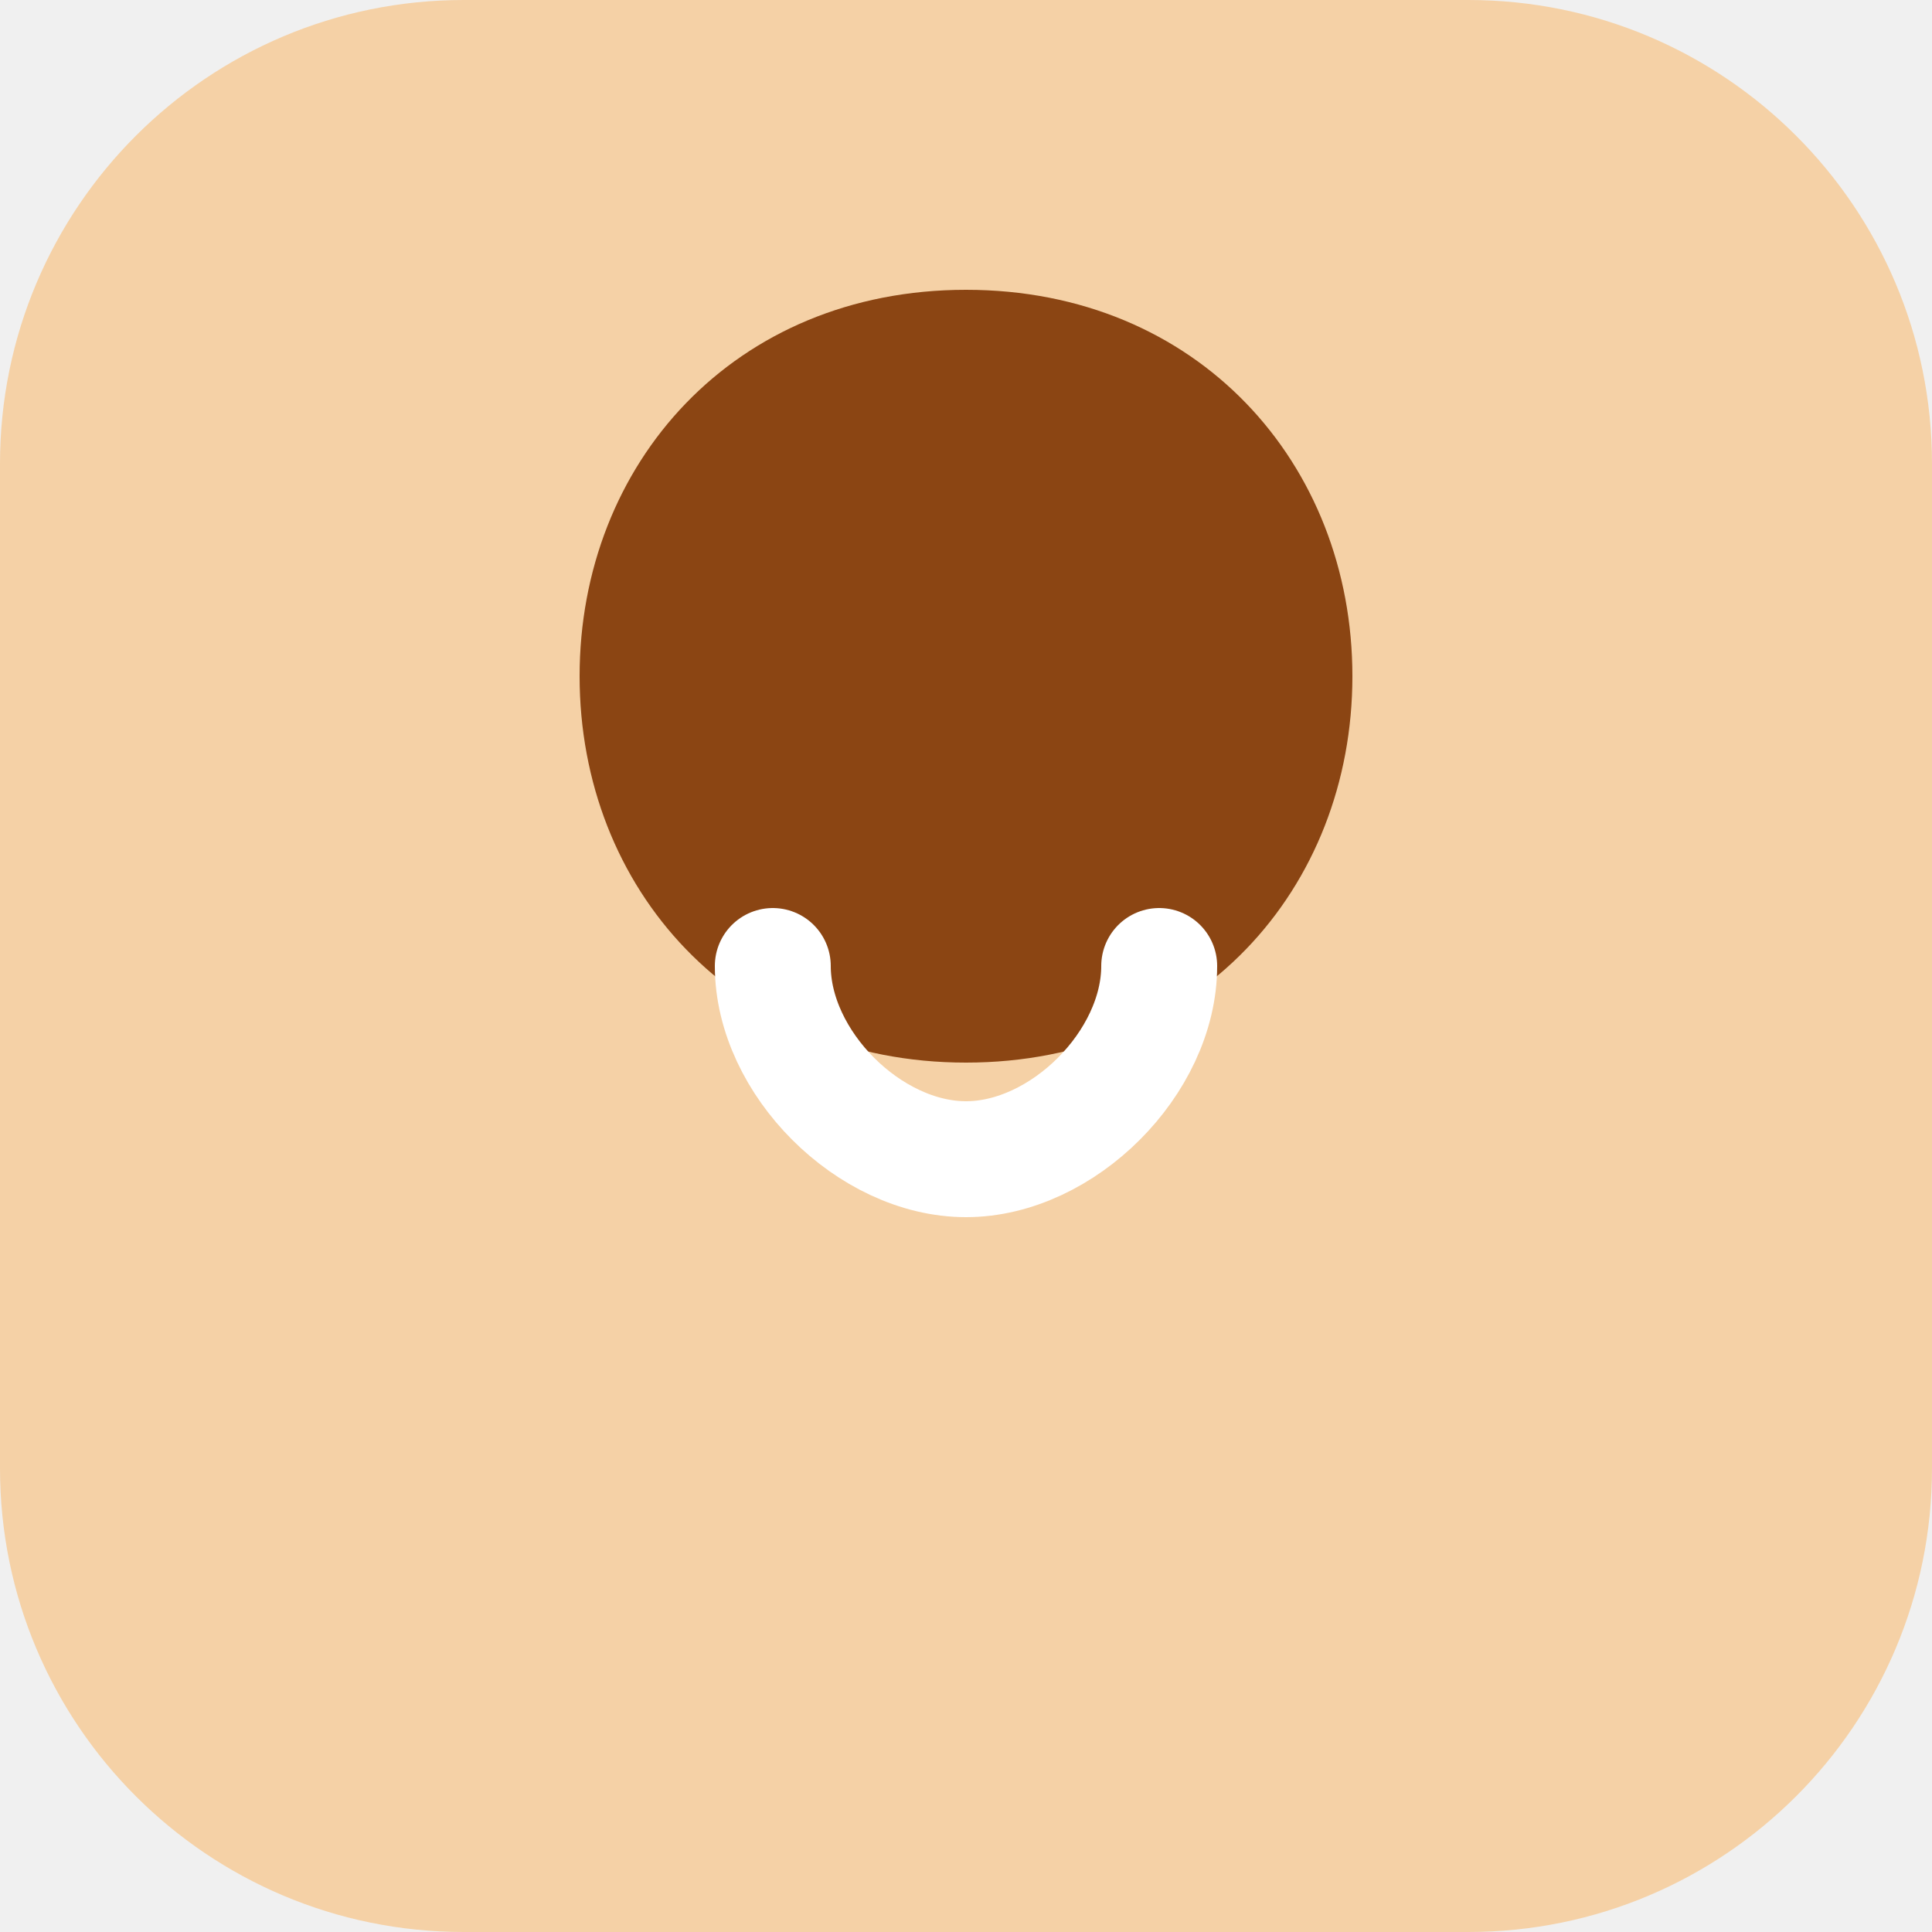
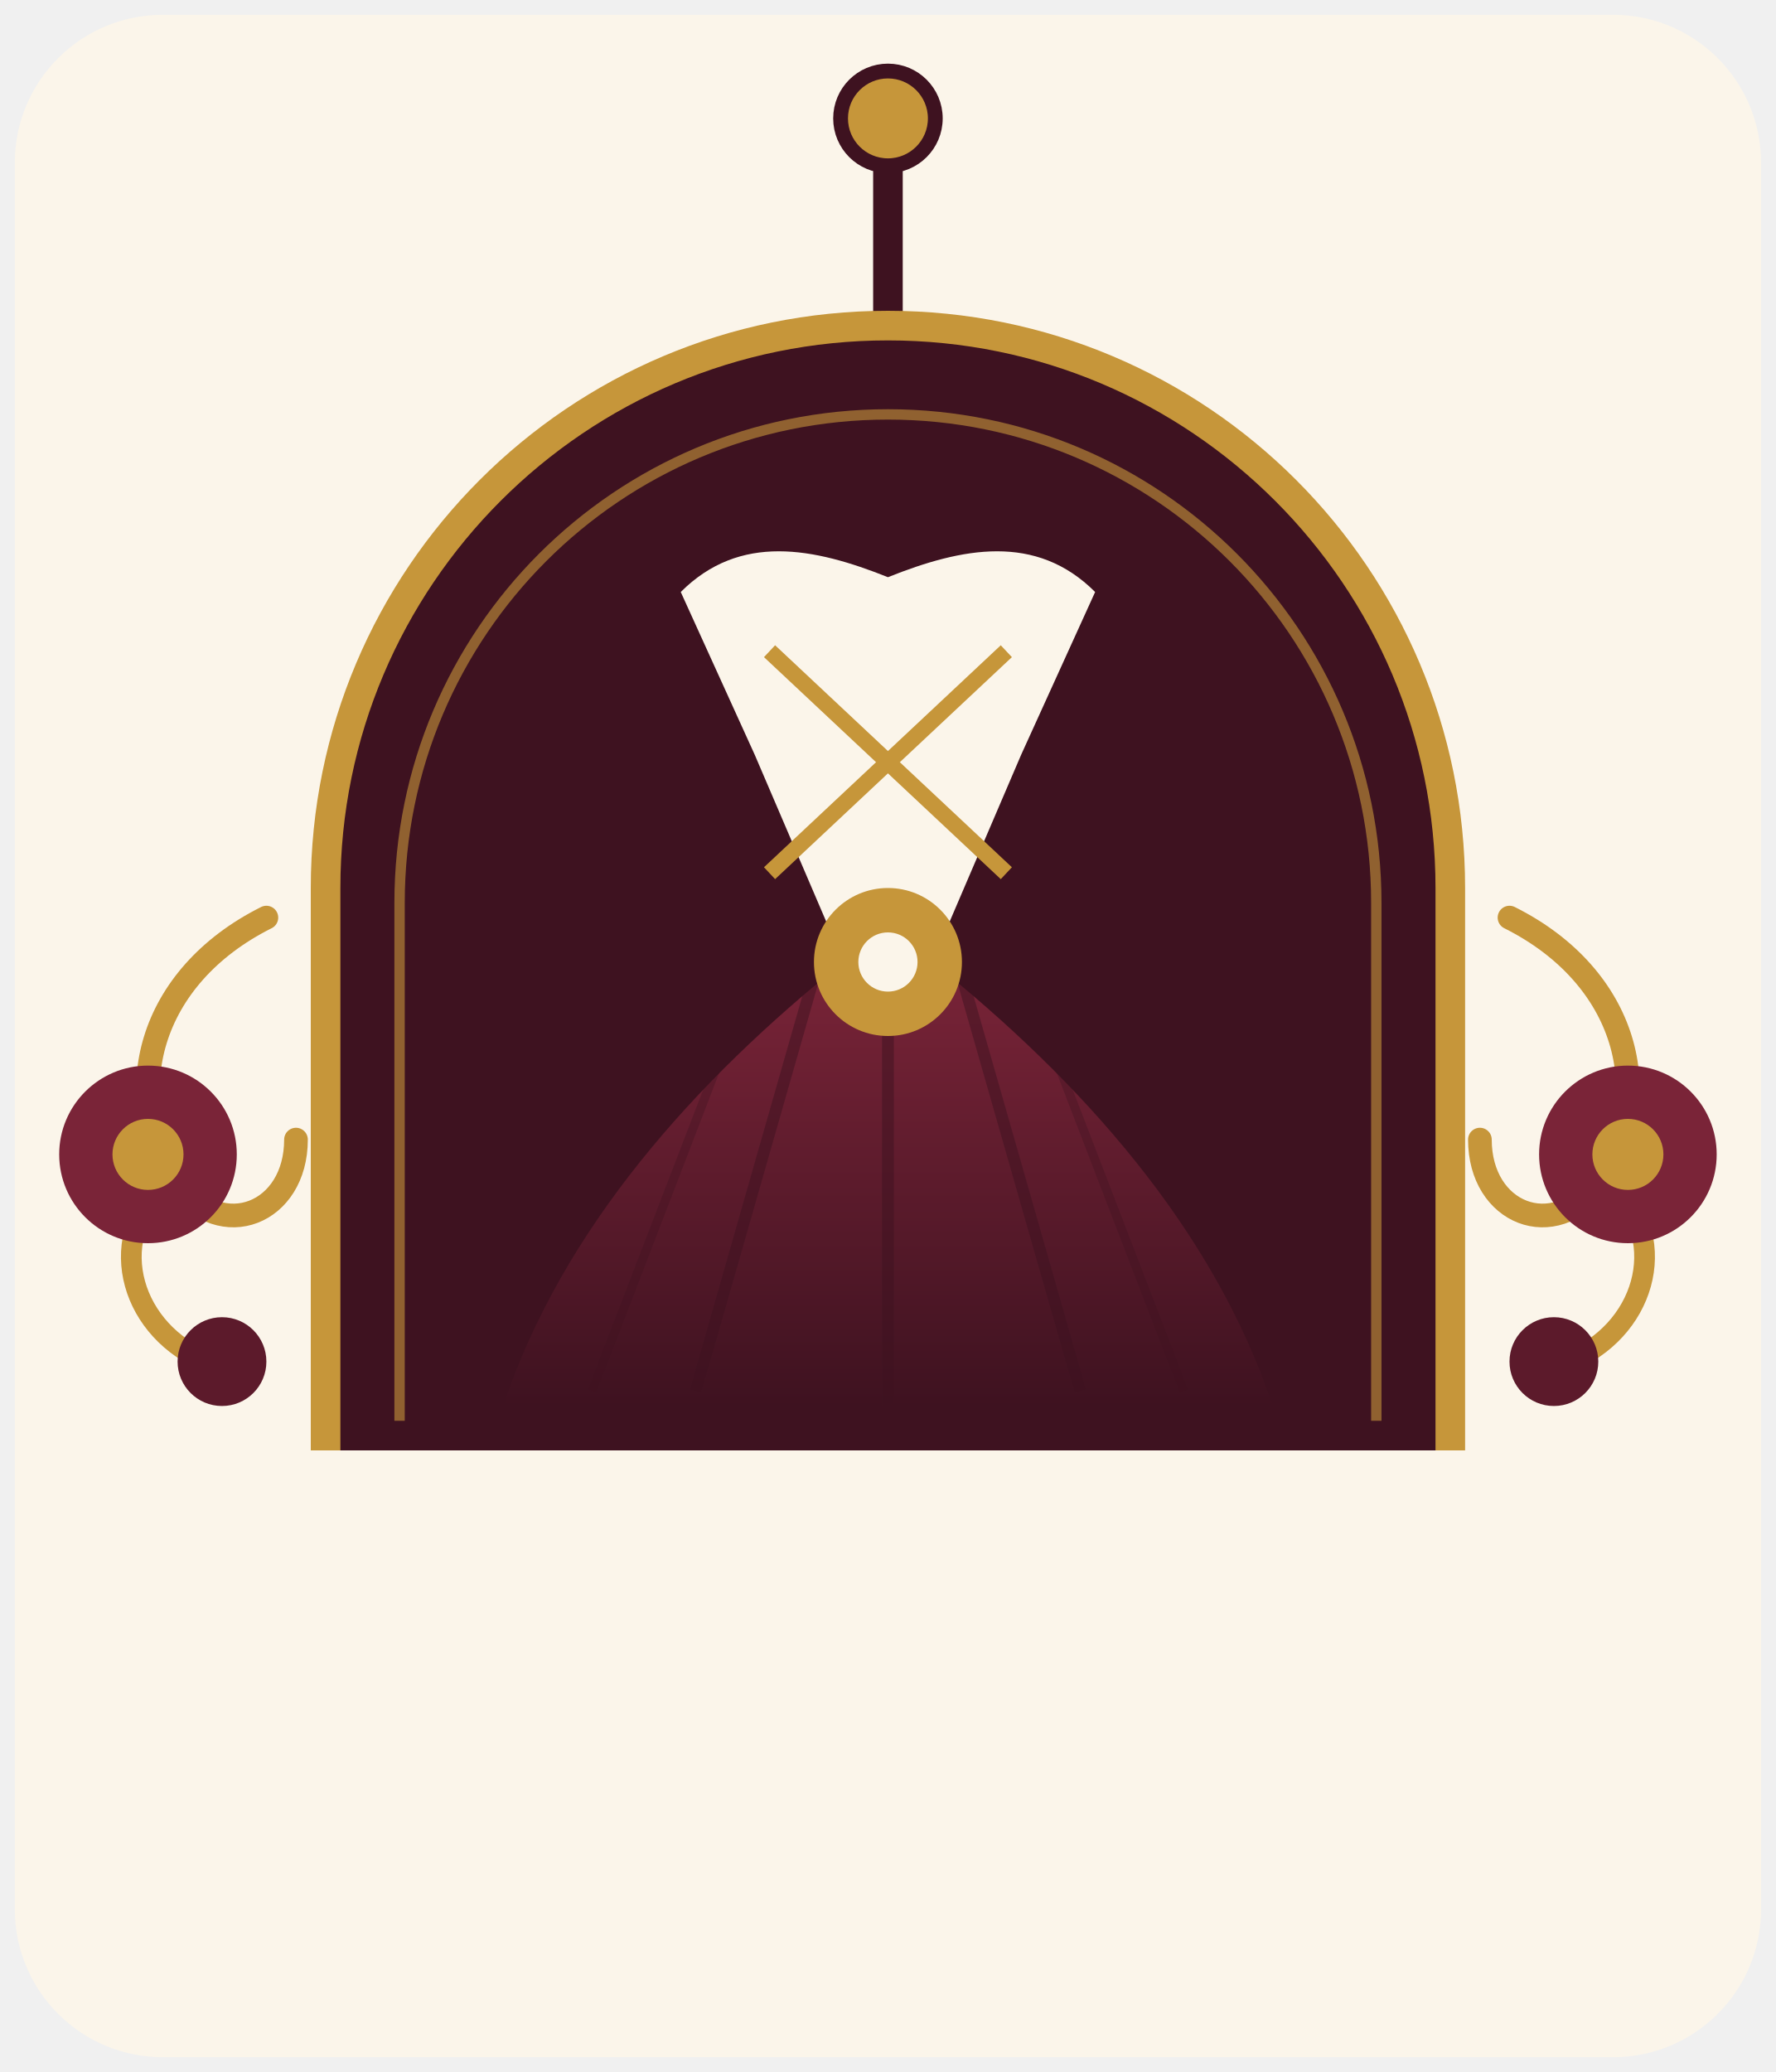
- <svg xmlns="http://www.w3.org/2000/svg" viewBox="0 0 100 100">
-   <rect width="100" height="100" rx="24" fill="#f5d1a6" />
-   <path d="M30 35c0-11 8-20 20-20s20 9 20 20-8 20-20 20-20-9-20-20Z" fill="#8b4513" />
-   <path d="M40 50c0 5 5 10 10 10s10-5 10-10" stroke="#fff" stroke-width="6" fill="none" stroke-linecap="round" />
+ <svg xmlns="http://www.w3.org/2000/svg" viewBox="0 0 120 140">
+   <defs>
+     <linearGradient id="skirtGrad" x1="0" y1="0" x2="0" y2="1">
+       <stop offset="0%" stop-color="#7A2438" />
+       <stop offset="100%" stop-color="#3E1220" />
+     </linearGradient>
+   </defs>
+   <rect x="1" y="1" width="118" height="138" rx="10" fill="#FBF5EA" />
+   <line x1="60" y1="10" x2="60" y2="22" stroke="#3E1220" stroke-width="2" stroke-linecap="round" />
+   <circle cx="60" cy="8" r="3.2" fill="#C6963A" stroke="#3E1220" stroke-width="1" />
+   <path d="M18 62 C10 66 8 74 12 80 C15 84 20 82 20 77" fill="none" stroke="#C6963A" stroke-width="1.6" stroke-linecap="round" />
+   <path d="M14 92 C9 90 7 84 11 80" fill="none" stroke="#C6963A" stroke-width="1.4" stroke-linecap="round" />
+   <circle cx="10" cy="78" r="6" fill="#7A2438" />
+   <circle cx="10" cy="78" r="2.4" fill="#C6963A" />
+   <circle cx="15" cy="92" r="3" fill="#5C1A2B" />
+   <path d="M102 62 C110 66 112 74 108 80 C105 84 100 82 100 77" fill="none" stroke="#C6963A" stroke-width="1.6" stroke-linecap="round" />
+   <path d="M106 92 C111 90 113 84 109 80" fill="none" stroke="#C6963A" stroke-width="1.4" stroke-linecap="round" />
+   <circle cx="110" cy="78" r="6" fill="#7A2438" />
+   <circle cx="110" cy="78" r="2.4" fill="#C6963A" />
+   <circle cx="105" cy="92" r="3" fill="#5C1A2B" />
+   <path d="M22 98 L22 60 A38 38 0 0 1 98 60 L98 98 Z" fill="#3E1220" />
+   <path d="M22 98 L22 60 A38 38 0 0 1 98 60 L98 98" fill="none" stroke="#C6963A" stroke-width="2" />
+   <path d="M27 96 L27 61 A33 33 0 0 1 93 61 L93 96" fill="none" stroke="#C6963A" stroke-width="0.7" opacity="0.6" />
+   <path d="     M46 40     C 50 36 55 37 60 39     C 65 37 70 36 74 40     L 69 51     L 63 65     L 57 65     L 51 51     Z" fill="#FBF5EA" />
+   <path d="M52 44 L68 59" stroke="#C6963A" stroke-width="1.1" />
+   <path d="M68 44 L52 59" stroke="#C6963A" stroke-width="1.1" />
+   <path d="     M57 65 L63 65     C 73 73 82 83 86 95     L 34 95     C 38 83 47 73 57 65     Z" fill="url(#skirtGrad)" />
+   <path d="M60 65 L60 95" stroke="#3E1220" stroke-width="0.8" opacity="0.5" />
+   <path d="M55 66 L47 94" stroke="#3E1220" stroke-width="0.8" opacity="0.5" />
+   <path d="M65 66 L73 94" stroke="#3E1220" stroke-width="0.8" opacity="0.5" />
+   <path d="M50 68 L40 94" stroke="#3E1220" stroke-width="0.6" opacity="0.35" />
+   <path d="M70 68 L80 94" stroke="#3E1220" stroke-width="0.6" opacity="0.35" />
+   <circle cx="60" cy="65" r="5" fill="#C6963A" />
+   <circle cx="60" cy="65" r="2" fill="#FBF5EA" />
</svg>
